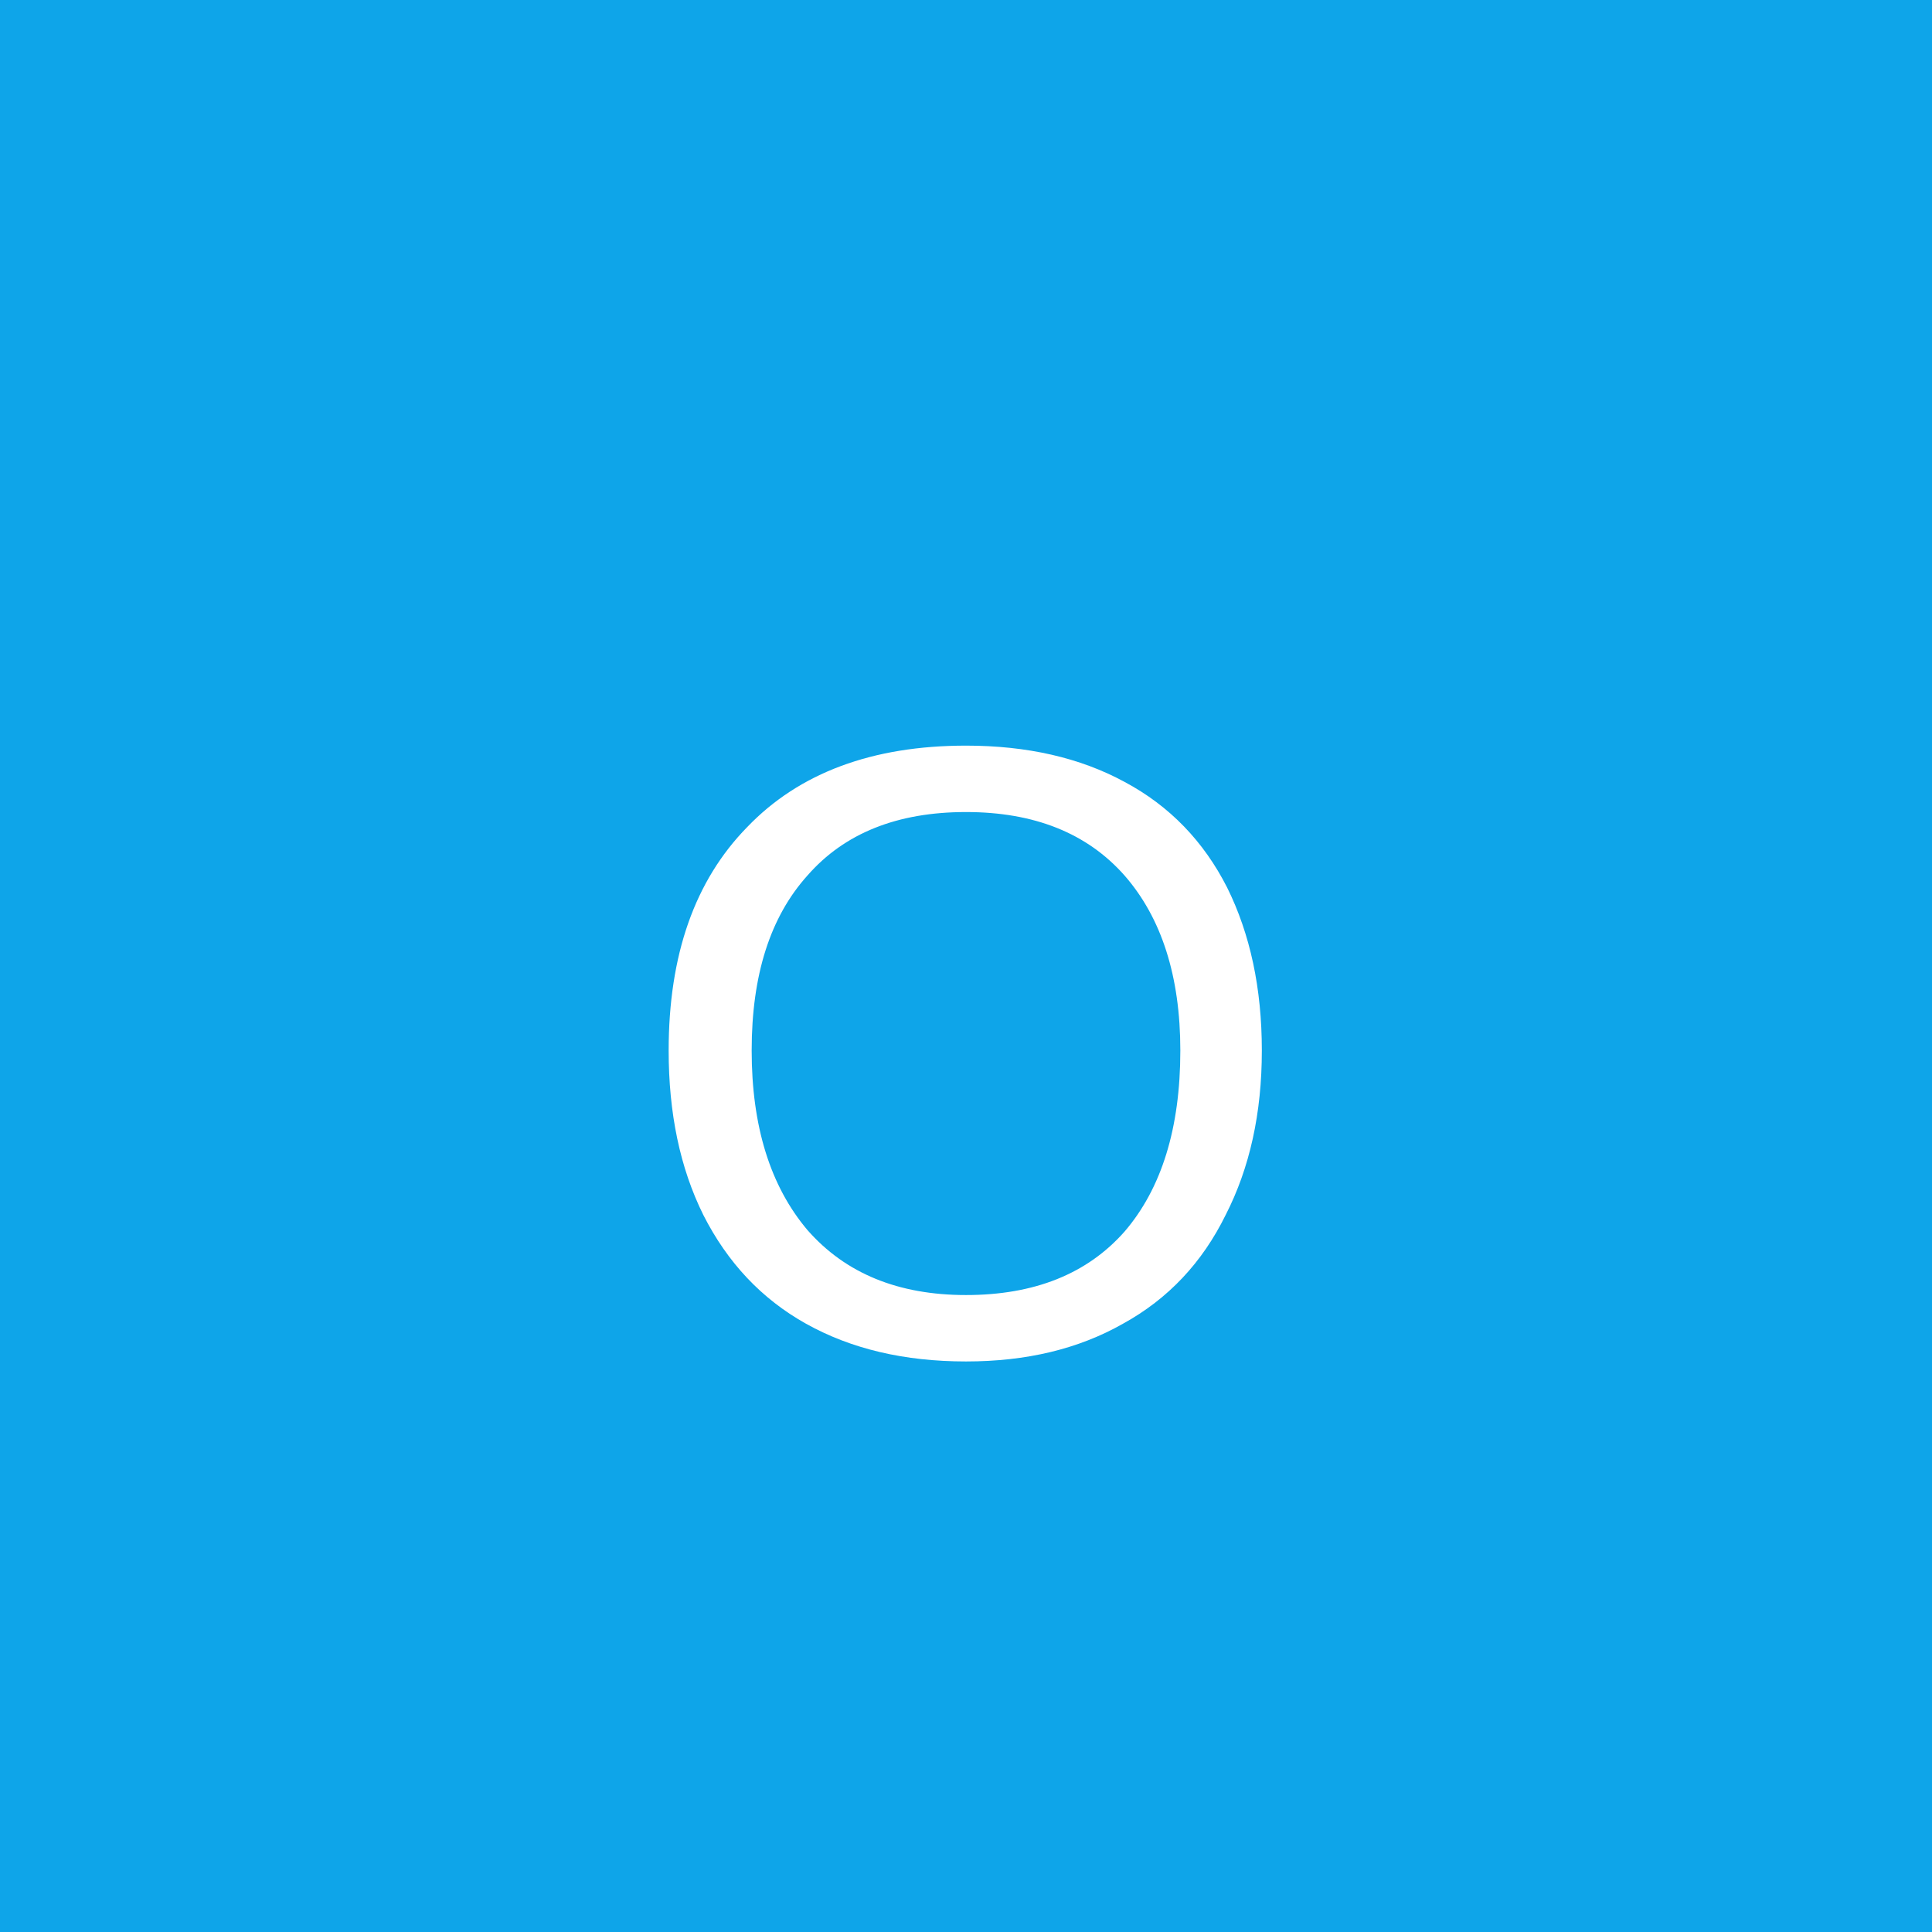
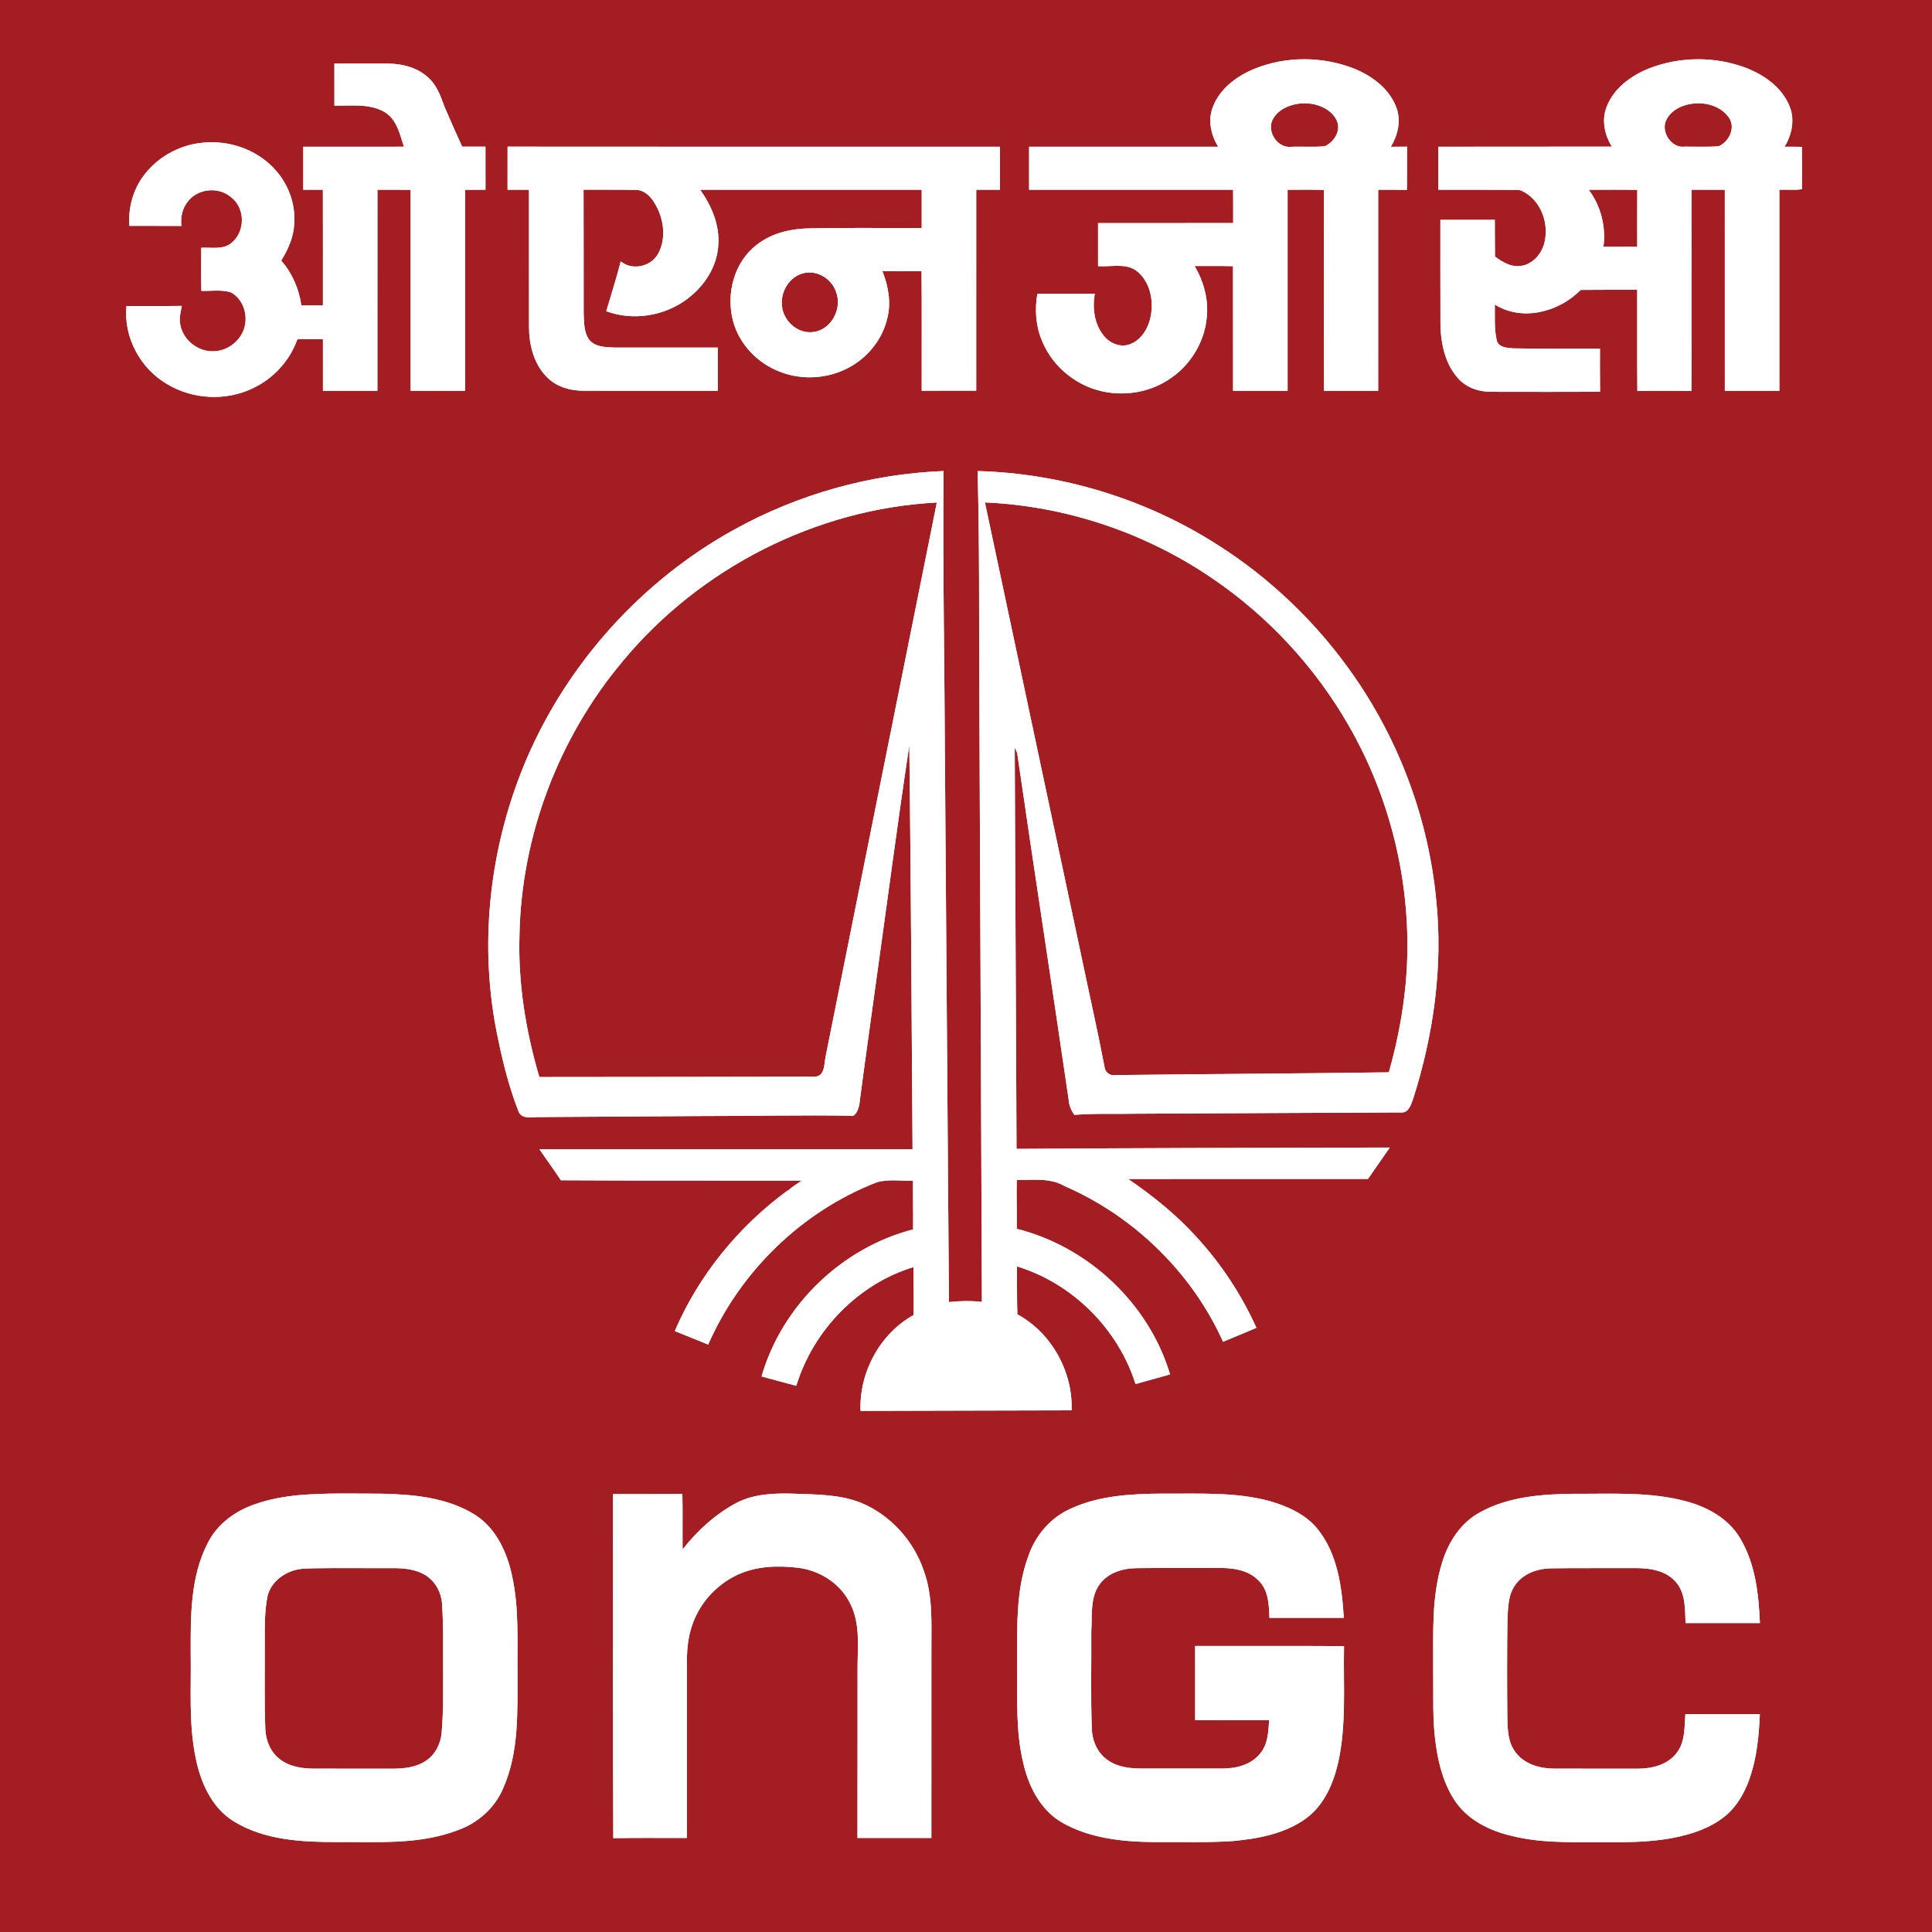
- <svg xmlns="http://www.w3.org/2000/svg" width="20" height="20" viewBox="0 0 20 20">
-   <rect width="20" height="20" fill="#0ea5e9" />
-   <text x="10" y="14" font-size="9" text-anchor="middle" fill="#fff" font-family="Arial">O</text>
+ <svg xmlns="http://www.w3.org/2000/svg" width="300" height="300" viewBox="0 0 1000 1000">
+   <path d="M 0,0 L 1000,0 L 1000,1000 L 0,1000 L 0,0 M 648.86,35.78 C 640,39.55 631.47,45.84 627.89,55.09 C 625.04,61.94 626.72,69.84 630.55,75.96 C 597.92,75.94 565.29,75.95 532.66,75.96 C 532.65,83.37 532.65,90.79 532.66,98.21 C 567.86,98.21 603.05,98.21 638.25,98.2 C 638.32,103.95 638.28,109.7 638.28,115.45 C 614.97,115.48 591.66,115.46 568.35,115.46 C 568.35,122.89 568.36,130.32 568.35,137.75 C 574.8,138.26 581.94,136.1 587.77,139.83 C 594.67,144.77 597.01,154.03 595.87,162.1 C 595.01,168.65 591.52,175.57 585.07,178.08 C 580.12,180.14 574.41,177.74 571.26,173.71 C 566.39,167.7 565.37,159.47 566.65,152.05 C 556.74,152.13 546.84,152.06 536.93,152.09 C 535.51,160.23 536.1,168.82 539.37,176.47 C 544.99,190.32 558.2,200.7 572.95,203.03 C 584.35,204.94 596.51,202.42 605.99,195.75 C 616.16,188.8 623.22,177.37 624.53,165.09 C 625.75,155.58 623.18,145.87 618.33,137.69 C 624.95,137.7 631.58,137.59 638.21,137.78 C 638.23,159.28 638.2,180.77 638.23,202.27 C 647.64,202.26 657.05,202.27 666.46,202.27 C 666.47,167.59 666.46,132.91 666.46,98.23 C 672.73,98.25 679.01,98.08 685.28,98.32 C 685.15,132.97 685.2,167.62 685.29,202.27 C 694.64,202.26 703.99,202.27 713.34,202.27 C 713.35,167.59 713.34,132.91 713.35,98.23 C 718.3,98.19 723.26,98.19 728.22,98.28 C 728.35,90.82 728.27,83.36 728.28,75.9 C 725.48,75.95 722.69,75.96 719.9,75.97 C 723.43,70.13 725.24,62.82 722.94,56.19 C 719.56,46.33 710.64,39.57 701.32,35.69 C 684.7,29.02 665.44,28.93 648.86,35.78 M 853.63,35.37 C 844.46,39.07 835.57,45.38 831.77,54.85 C 828.82,61.73 830.42,69.73 834.31,75.9 C 804.37,75.87 774.43,75.94 744.49,75.95 C 744.47,83.37 744.47,90.79 744.49,98.21 C 756.97,98.2 769.45,98.2 781.94,98.26 C 784.04,98.34 786.34,97.89 788.25,99.07 C 797.81,103.91 802.05,116.15 799.24,126.2 C 797.63,131.78 793.07,136.97 787.07,137.65 C 782.12,138.36 777.61,135.6 773.79,132.81 C 773.79,126.47 773.67,120.13 773.71,113.79 C 764.32,113.79 754.93,113.79 745.54,113.79 C 745.56,131.84 745.49,149.88 745.58,167.93 C 745.76,177.88 747.97,188.58 754.95,196.08 C 759.25,200.82 765.74,202.88 772,202.81 C 790.73,202.82 809.46,202.91 828.19,202.76 C 828.07,195.33 828.16,187.9 828.14,180.47 C 813.13,180.53 798.13,180.56 783.13,180.31 C 780.07,180.05 775.72,179.87 774.74,176.27 C 773.3,170.17 773.83,163.83 773.71,157.62 C 787.79,166.57 807.01,161.51 818.13,150.07 C 827.89,150 837.65,149.98 847.41,150 C 847.47,167.44 847.32,184.88 847.49,202.31 C 856.82,202.25 866.16,202.23 875.49,202.32 C 875.72,167.62 875.48,132.91 875.61,98.2 C 881.32,98.22 887.04,98.19 892.76,98.22 C 892.78,132.9 892.75,167.58 892.77,202.27 C 902.18,202.27 911.58,202.27 921,202.27 C 921,167.58 921,132.9 921,98.22 C 924.86,98.03 928.86,98.53 932.66,97.94 C 932.78,90.63 932.7,83.31 932.66,76 C 929.65,75.93 926.65,75.93 923.65,75.96 C 927.52,69.78 929.14,61.78 926.23,54.89 C 922.43,45.45 913.6,39.13 904.45,35.41 C 888.31,29.1 869.79,29.09 853.63,35.37 M 173.08,32.91 C 173.08,40.17 173.06,47.43 173.09,54.69 C 181.77,54.83 191.22,53.45 199.08,58 C 205.39,61.77 206.94,69.47 209.08,75.93 C 191.71,75.98 174.34,75.93 156.97,75.96 C 156.96,83.37 156.96,90.79 156.97,98.2 C 160.35,98.21 163.73,98.21 167.12,98.21 C 167.18,118.16 167.14,138.12 167.14,158.08 C 163.42,158.09 159.69,158.09 155.97,158.08 C 154.79,149.56 151.25,141.39 145.58,134.89 C 149.07,129.16 151.96,122.8 152.29,116 C 153.04,106.22 149.65,96.26 143.29,88.82 C 134.76,78.63 121.22,73.14 108.03,73.68 C 95.03,73.92 82.21,80.34 74.44,90.81 C 68.82,98.21 66.3,107.68 66.96,116.91 C 75.93,116.94 84.9,116.88 93.87,116.95 C 93.45,112.81 94.18,108.45 96.68,105.05 C 101.68,97.56 113.06,96.27 119.77,102.19 C 126.86,107.73 127,119.46 120.26,125.33 C 115.98,129.49 109.53,127.94 104.15,128.24 C 104.19,135.68 104.06,143.12 104.22,150.55 C 109.34,150.71 114.65,149.76 119.61,151.37 C 126.08,154.91 128.58,163.46 126.3,170.25 C 124.14,176.66 117.88,181.44 111.12,181.78 C 102.91,182.41 94.79,176.23 93.33,168.11 C 92.6,164.84 93.48,161.55 94.11,158.34 C 84.56,158.47 75.01,158.36 65.45,158.4 C 63.88,174.4 72.51,190.61 86.31,198.7 C 99.55,206.78 116.9,207.73 130.88,200.96 C 141.49,195.98 150.03,186.7 153.92,175.63 C 158.32,175.43 162.74,175.57 167.15,175.55 C 167.16,184.45 167.13,193.36 167.16,202.27 C 176.55,202.26 185.95,202.27 195.34,202.27 C 195.36,167.59 195.33,132.9 195.36,98.22 C 201.08,98.2 206.81,98.19 212.54,98.23 C 212.54,132.91 212.53,167.59 212.54,202.27 C 221.93,202.27 231.32,202.27 240.71,202.27 C 240.72,167.6 240.71,132.92 240.71,98.24 C 244.23,98.19 247.76,98.2 251.29,98.21 C 251.29,90.77 251.29,83.34 251.28,75.9 C 247.25,75.9 243.23,75.91 239.2,75.89 C 236.11,69.01 233,62.14 230.05,55.2 C 228.18,50.06 226.32,44.62 222.27,40.75 C 216.74,35.15 208.64,33.01 200.98,32.91 C 191.68,32.88 182.38,32.91 173.08,32.91 M 262.72,75.9 C 262.7,83.34 262.71,90.77 262.71,98.21 C 266.41,98.21 270.11,98.2 273.8,98.22 C 273.83,121.79 273.8,145.36 273.82,168.93 C 273.8,178.15 276.14,187.96 282.69,194.79 C 287.6,200.08 295.01,202.3 302.07,202.25 C 325.22,202.29 348.37,202.26 371.52,202.27 C 371.52,194.81 371.53,187.36 371.51,179.9 C 353.7,179.89 335.88,179.92 318.06,179.89 C 313.6,179.69 308.25,179.7 305.09,176 C 302.11,172.03 302.32,166.78 302.1,162.07 C 302.05,140.78 302.14,119.49 302.05,98.2 C 311.05,98.25 320.05,98.12 329.05,98.29 C 333.35,98.28 336.75,101.59 338.8,105.08 C 343.57,112.89 345.16,123.37 340.5,131.6 C 336.72,138.06 327.19,140.17 321.29,135.29 C 319.08,143.97 316.31,152.5 313.8,161.1 C 327.63,166.19 343.9,163.64 355.65,154.78 C 364.46,148.24 371.12,138.16 371.78,127.01 C 372.61,116.61 368.34,106.54 362.41,98.22 C 400.63,98.2 438.85,98.21 477.07,98.21 C 477.08,104.8 477.07,111.4 477.07,118 C 458.03,118.11 438.99,117.78 419.95,118.18 C 410.02,118.24 399.67,120.37 391.74,126.68 C 379.93,135.59 375.7,152.13 379.41,166.1 C 382.62,178.29 392.34,188.29 404.1,192.58 C 415.4,196.87 428.52,196.05 439.18,190.35 C 449.13,185.12 456.83,175.58 459.3,164.56 C 461.34,156.45 459.77,147.95 456.71,140.31 C 463.47,140.45 470.23,140.4 476.99,140.37 C 477.18,161 477.02,181.63 477.07,202.26 C 486.48,202.15 495.88,202.24 505.29,202.21 C 505.3,167.54 505.27,132.88 505.3,98.22 C 509.39,98.2 513.48,98.21 517.58,98.21 C 517.59,90.79 517.59,83.37 517.58,75.95 C 432.62,75.94 347.67,75.99 262.72,75.9 M 379.53,274.39 C 332.26,300.63 294.11,342.87 272.7,392.5 C 253.86,436.43 247.82,485.93 256.83,532.96 C 259.63,547.16 262.95,561.39 268.24,574.87 C 269.73,579.59 275.16,578.16 278.93,578.2 C 306.63,577.99 334.33,577.91 362.02,577.67 C 388.58,577.71 415.14,577.04 441.69,577.52 C 443.57,576.29 444.28,573.87 444.77,571.79 C 447.48,550.8 450.51,529.86 453.35,508.89 C 459.11,467.85 464.45,426.73 470.66,385.76 C 471.5,455.45 471.84,525.15 472.34,594.85 C 407.95,594.85 343.57,594.85 279.18,594.84 C 282.87,600.22 286.74,605.46 290.32,610.91 C 331.87,611.15 373.43,611 414.99,611.06 C 412.78,612.65 410.41,614.03 408.34,615.8 L 408.4,616.73 L 408.09,615.89 C 382.52,634.5 361.74,659.85 349.26,688.95 C 355.04,691.27 360.81,693.59 366.57,695.95 C 383.18,658.02 415.14,626.97 453.79,611.97 C 459.87,610.19 466.32,611.33 472.57,611.1 C 472.46,619.51 472.72,627.93 472.62,636.34 C 435.67,645.85 404.73,675.73 394.18,712.43 C 400.14,714.14 406.17,715.63 412.16,717.29 C 420.86,688.68 444.09,664.58 472.8,655.85 C 472.75,664.12 473.06,672.4 472.84,680.67 C 455.41,690.37 444.64,710.42 445.41,730.27 C 481.83,730.23 518.25,730.03 554.67,730 C 555.37,709.95 544.24,689.88 526.58,680.27 C 526.32,672 526.46,663.73 526.36,655.47 C 555.07,664.25 578.71,687.75 587.74,716.38 C 593.69,714.7 599.67,713.08 605.63,711.4 C 594.71,674.71 563.3,645.32 526.27,636.03 C 526.37,627.63 526.12,619.22 526.24,610.82 C 534.6,610.78 543.52,609.52 551.11,613.94 C 587.02,629.59 616.94,658.72 633.05,694.48 C 638.81,692.09 644.61,689.77 650.33,687.28 C 642.56,670.06 632.04,654.09 619.23,640.19 C 608.84,628.71 596.71,618.96 583.96,610.24 C 625.33,610.17 666.7,610.22 708.07,610.21 C 711.86,604.81 715.6,599.38 719.36,593.96 C 654.95,594.05 590.55,594.23 526.15,594.66 C 525.92,525.39 525.44,456.12 525.23,386.85 L 526.5,389.84 C 535.17,449.6 544.39,509.28 553.11,569.03 C 553.35,571.94 554.28,574.77 556.14,577.06 C 566.4,576.19 576.72,576.72 587.01,576.47 C 633.04,576.16 679.06,576.07 725.09,575.8 C 729.24,576.22 730.43,571.42 731.56,568.4 C 741.99,535.47 746.96,500.53 743.41,466.05 C 739.5,424.83 724.81,384.73 701.32,350.66 C 682.23,322.89 657.45,299.04 628.88,281.16 C 592.25,258.02 549.3,245.01 505.99,243.81 C 507.11,282.52 506.63,321.26 506.91,359.99 C 507.43,464.61 507.74,569.24 508.23,673.87 C 502.55,673.24 496.83,673.31 491.17,673.95 C 490.5,582.31 489.8,490.67 489.14,399.04 C 488.94,347.29 487.93,295.55 488.4,243.81 C 450.38,245.3 412.77,255.87 379.53,274.39 M 154.58,773.88 C 147.03,774.64 139.48,775.94 132.3,778.46 C 121.99,781.91 112.5,788.71 107.56,798.6 C 98.44,816.2 98.65,836.64 98.71,855.95 C 99.01,873.64 97.63,891.54 101.1,909.01 C 103.58,922.1 109.4,935.75 121.26,942.9 C 136.98,952.46 156.07,953.44 173.99,953.46 C 195.11,953.25 217.06,955.04 237.17,947.2 C 247.48,943.53 256.3,935.61 260.5,925.44 C 268.75,906.8 267.79,885.95 267.85,866.04 C 267.69,849.3 268.71,832.33 265.09,815.86 C 262.52,803.52 256.73,790.84 245.7,783.94 C 231.5,775.16 214.34,773.52 198.02,773.14 C 183.54,773.09 169.03,772.65 154.58,773.88 M 317.29,773.32 C 317.39,832.69 317.08,892.07 317.44,951.43 C 330.13,951.2 342.82,951.39 355.52,951.34 C 355.52,920.54 355.52,889.75 355.52,858.96 C 355.63,853.26 356.21,847.5 357.99,842.07 C 361.67,830.25 370.59,820.27 381.8,815.08 C 391.53,810.58 402.62,810.2 413.1,811.48 C 424.5,812.85 435.42,819.92 440.29,830.48 C 445.27,840.57 443.92,852.09 443.87,862.96 C 443.9,892.41 443.81,921.87 443.82,951.33 C 456.57,951.33 469.33,951.33 482.08,951.32 C 482.09,918.54 482.08,885.75 482.09,852.96 C 482.09,839.59 482.82,825.82 478.17,813.04 C 472.94,797.53 461,784.31 445.89,777.94 C 434.87,773.45 422.76,773.58 411.07,773.13 C 401,772.79 390.43,773.14 381.28,777.84 C 370.33,783.7 360.91,792.21 353.31,801.98 C 353.21,792.41 353.41,782.84 353.2,773.28 C 341.23,773.38 329.26,773.3 317.29,773.32 M 554.1,780.92 C 543.85,785.45 536,794.61 532.38,805.15 C 525.19,824.24 526.68,844.97 526.48,864.98 C 526.58,880.49 525.86,896.22 529.39,911.45 C 532.01,923.76 537.97,936.18 549.05,942.96 C 563.72,951.65 581.26,953.34 597.97,953.47 C 611.33,953.34 624.71,953.83 638.05,952.94 C 651.25,951.7 665.02,949.19 675.98,941.23 C 685.26,934.45 690.09,923.34 692.61,912.45 C 697.02,892.61 695.25,872.17 695.68,852.03 C 669.99,851.85 644.29,852 618.6,851.96 C 618.59,864.75 618.6,877.54 618.6,890.33 C 631.37,890.34 644.13,890.32 656.9,890.34 C 656.52,896.2 656.31,902.66 652.4,907.43 C 647.9,913.31 640.12,915.38 633.02,915.39 C 619.01,915.41 605,915.39 590.99,915.4 C 585,915.38 578.66,914.7 573.61,911.21 C 568.25,907.71 565.34,901.28 565.15,895.01 C 564.48,878.02 564.96,861.02 564.85,844.04 C 565.42,836.24 564.2,827.61 568.69,820.73 C 572.81,814.33 580.75,811.76 588.04,811.68 C 601.71,811.49 615.39,811.67 629.06,811.6 C 636.98,811.35 645.99,812.18 651.7,818.36 C 656.61,823.37 656.85,830.8 657.05,837.38 C 669.88,837.41 682.72,837.38 695.56,837.4 C 694.56,821.37 692.35,804.16 681.86,791.27 C 675.61,783.63 666.18,779.53 656.9,776.87 C 639,772.11 620.3,773.25 601.97,773.08 C 585.79,773.19 569.02,773.99 554.1,780.92 M 765.95,782.82 C 756.19,788.11 749.74,797.99 746.56,808.41 C 740.84,826.35 741.92,845.41 741.81,863.98 C 742,877.16 741.3,890.42 743.25,903.51 C 744.73,913.92 747.65,924.46 753.79,933.15 C 760.5,942.38 771.24,947.62 782.12,950.17 C 796.44,953.85 811.33,953.53 826,953.54 C 839.29,953.5 852.73,953.88 865.84,951.3 C 875.61,949.47 885.42,946.2 893.19,939.8 C 899.76,934.21 903.91,926.31 906.37,918.15 C 909.54,908.16 910.41,897.65 910.9,887.24 C 898.04,887.26 885.18,887.24 872.33,887.25 C 871.84,893.97 872.3,901.42 868,907.09 C 863.5,913.33 855.38,915.43 848.05,915.46 C 833.39,915.45 818.74,915.5 804.08,915.43 C 796.73,915.35 788.69,913.01 784.27,906.73 C 780.46,901.67 780.32,895.04 780.19,888.98 C 780.04,871.99 780.01,855 780.26,838.01 C 780.59,832.02 780.6,825.47 784.27,820.39 C 788.41,814.4 795.98,811.85 803.01,811.77 C 817.34,811.56 831.67,811.74 846,811.66 C 853.53,811.53 862.05,812.73 867.31,818.71 C 872.48,824.53 872.17,832.81 872.43,840.1 C 885.26,840.1 898.09,840.1 910.93,840.1 C 910.29,824.84 908.52,808.89 900.34,795.62 C 894.37,785.92 883.8,780.08 873.06,777.17 C 854.16,771.99 834.35,773.29 814.97,773.17 C 798.3,773.34 780.82,774.54 765.95,782.82 z" id="path5" style="opacity:1;fill:#a41d23" />
+   <path d="M 668.39,54.51 C 674.37,52.64 681.2,53.25 686.58,56.55 C 689.59,58.42 692.2,61.38 692.6,65.02 C 692.98,69.55 689.82,73.73 685.89,75.65 C 679.95,76.3 673.95,75.7 667.98,76 C 661.23,76.53 655.91,68.49 658.5,62.38 C 660.29,58.35 664.26,55.73 668.39,54.51 z" id="path7" style="opacity:1;fill:#a41d23" />
+   <path d="M 871.49,54.69 C 879.59,51.96 890.11,53.67 895.09,61.18 C 898.38,66.37 894.87,73.33 889.68,75.67 C 883.81,76.18 877.89,75.85 872,75.9 C 864.92,76.9 859.17,67.7 862.71,61.63 C 864.51,58.21 867.9,55.93 871.49,54.69 z" id="path9" style="opacity:1;fill:#a41d23" />
+   <path d="M 822.31,98.21 C 830.68,98.25 839.07,98.12 847.45,98.28 C 847.38,108.08 847.43,117.89 847.42,127.7 C 841.59,127.77 835.77,127.69 829.95,127.75 C 831.33,117.36 828.62,106.59 822.31,98.21 z" id="path11" style="opacity:1;fill:#a41d23" />
+   <path d="M 415.4,141.55 C 422.55,139.42 430.48,144.14 432.75,151.09 C 436.08,159.59 430.4,170.61 421.11,171.83 C 412.58,173.13 404.57,165.41 404.67,156.97 C 404.47,150.27 408.79,143.41 415.4,141.55 z" id="path13" style="opacity:1;fill:#a41d23" />
+   <path d="M 322.32,342.25 C 362.18,294.11 422.4,263.32 484.9,260.11 C 465.7,355.7 446.46,451.27 427.33,546.87 C 426.55,550.53 427.08,556.84 421.97,557.28 C 374.37,557.43 326.76,557.37 279.16,557.46 C 272.14,533.68 268.1,508.88 268.88,484.04 C 269.84,432.53 289.22,381.68 322.32,342.25 z" id="path15" style="opacity:1;fill:#a41d23" />
+   <path d="M 509.8,260.07 C 551.93,261.86 593.4,275.92 628.13,299.8 C 656.83,319.41 680.96,345.63 698.23,375.79 C 719.38,412.66 729.98,455.52 728.3,498 C 727.56,517.31 724.11,536.45 718.87,555.03 C 671.57,555.68 624.27,555.9 576.98,556.47 C 574.71,556.78 572.46,555.34 571.88,553.12 C 568.11,533.34 563.61,513.67 559.51,493.94 C 542.95,415.98 526.3,338.04 509.8,260.07 z" id="path17" style="opacity:1;fill:#a41d23" />
+   <path d="M 152.5,812.73 C 155.91,811.76 159.49,811.86 163,811.74 C 176.32,811.5 189.64,811.76 202.96,811.67 C 209,811.63 215.38,812.17 220.58,815.56 C 225.35,818.67 228.36,824.17 228.78,829.83 C 229.53,840.53 229.33,851.26 229.35,861.99 C 229.32,873.69 229.6,885.41 228.58,897.08 C 228.06,902.7 225.23,908.25 220.43,911.39 C 215.34,914.84 209,915.48 203.01,915.47 C 189.34,915.44 175.68,915.49 162.02,915.44 C 155.25,915.4 147.94,913.96 143.02,908.95 C 139.4,905.28 137.55,900.14 137.34,895.05 C 136.77,881.03 137.12,867 137.04,852.98 C 137.11,844 136.7,834.92 138.49,826.07 C 140.12,819.4 146.09,814.54 152.5,812.73 z" id="path19" style="opacity:1;fill:#a41d23" />
+   <path d="M 648.86,35.78 C 665.44,28.93 684.7,29.02 701.32,35.69 C 710.64,39.57 719.56,46.33 722.94,56.19 C 725.24,62.82 723.43,70.13 719.9,75.97 C 722.69,75.96 725.48,75.95 728.28,75.9 C 728.27,83.36 728.35,90.82 728.22,98.28 C 723.26,98.19 718.3,98.19 713.35,98.23 C 713.34,132.91 713.35,167.59 713.34,202.27 C 703.99,202.27 694.64,202.26 685.29,202.27 C 685.2,167.62 685.15,132.97 685.28,98.32 C 679.01,98.08 672.73,98.25 666.46,98.23 C 666.46,132.91 666.47,167.59 666.46,202.27 C 657.05,202.27 647.64,202.26 638.23,202.27 C 638.2,180.77 638.23,159.28 638.21,137.78 C 631.58,137.59 624.95,137.7 618.33,137.69 C 623.18,145.87 625.75,155.58 624.53,165.09 C 623.22,177.37 616.16,188.8 605.99,195.75 C 596.51,202.42 584.35,204.94 572.95,203.03 C 558.2,200.7 544.99,190.32 539.37,176.47 C 536.1,168.82 535.51,160.23 536.93,152.09 C 546.84,152.06 556.74,152.13 566.65,152.05 C 565.37,159.47 566.39,167.7 571.26,173.71 C 574.41,177.74 580.12,180.14 585.07,178.08 C 591.52,175.57 595.01,168.65 595.87,162.1 C 597.01,154.03 594.67,144.77 587.77,139.83 C 581.94,136.1 574.8,138.26 568.35,137.75 C 568.36,130.32 568.35,122.89 568.35,115.46 C 591.66,115.46 614.97,115.48 638.28,115.45 C 638.28,109.7 638.32,103.95 638.25,98.2 C 603.05,98.21 567.86,98.21 532.66,98.21 C 532.65,90.79 532.65,83.37 532.66,75.96 C 565.29,75.95 597.92,75.94 630.55,75.96 C 626.72,69.84 625.04,61.94 627.89,55.09 C 631.47,45.84 640,39.55 648.86,35.78 M 668.39,54.51 C 664.26,55.73 660.29,58.35 658.5,62.38 C 655.91,68.49 661.23,76.53 667.98,76 C 673.95,75.7 679.95,76.3 685.89,75.65 C 689.82,73.73 692.98,69.55 692.6,65.02 C 692.2,61.38 689.59,58.42 686.58,56.55 C 681.2,53.25 674.37,52.64 668.39,54.51 z" id="path22" style="opacity:1;fill:#ffffff" />
+   <path d="M 853.63,35.37 C 869.79,29.09 888.31,29.1 904.45,35.41 C 913.6,39.13 922.43,45.45 926.23,54.89 C 929.14,61.78 927.52,69.78 923.65,75.96 C 926.65,75.93 929.65,75.93 932.66,76 C 932.7,83.31 932.78,90.63 932.66,97.94 C 928.86,98.53 924.86,98.03 921,98.22 C 921,132.9 921,167.58 921,202.27 C 911.58,202.27 902.18,202.27 892.77,202.27 C 892.75,167.58 892.78,132.9 892.76,98.22 C 887.04,98.19 881.32,98.22 875.61,98.2 C 875.48,132.91 875.72,167.62 875.49,202.32 C 866.16,202.23 856.82,202.25 847.49,202.31 C 847.32,184.88 847.47,167.44 847.41,150 C 837.65,149.98 827.89,150 818.13,150.07 C 807.01,161.51 787.79,166.57 773.71,157.62 C 773.83,163.83 773.3,170.17 774.74,176.27 C 775.72,179.87 780.07,180.05 783.13,180.31 C 798.13,180.56 813.13,180.53 828.14,180.47 C 828.16,187.9 828.07,195.33 828.19,202.76 C 809.46,202.91 790.73,202.82 772,202.81 C 765.74,202.88 759.25,200.82 754.95,196.08 C 747.97,188.58 745.76,177.88 745.58,167.93 C 745.49,149.88 745.56,131.84 745.54,113.79 C 754.93,113.79 764.32,113.79 773.71,113.79 C 773.67,120.13 773.79,126.47 773.79,132.81 C 777.61,135.6 782.12,138.36 787.07,137.65 C 793.07,136.97 797.63,131.78 799.24,126.2 C 802.05,116.15 797.81,103.91 788.25,99.07 C 786.34,97.89 784.04,98.34 781.94,98.26 C 769.45,98.2 756.97,98.2 744.49,98.21 C 744.47,90.79 744.47,83.37 744.49,75.95 C 774.43,75.94 804.37,75.87 834.31,75.9 C 830.42,69.73 828.82,61.73 831.77,54.85 C 835.57,45.38 844.46,39.07 853.63,35.37 M 871.49,54.69 C 867.9,55.93 864.51,58.21 862.71,61.63 C 859.17,67.7 864.92,76.9 872,75.9 C 877.89,75.85 883.81,76.18 889.68,75.67 C 894.87,73.33 898.38,66.37 895.09,61.18 C 890.11,53.67 879.59,51.96 871.49,54.69 M 822.31,98.21 C 828.62,106.59 831.33,117.36 829.95,127.75 C 835.77,127.69 841.59,127.77 847.42,127.7 C 847.43,117.89 847.38,108.08 847.45,98.28 C 839.07,98.12 830.68,98.25 822.31,98.21 z" id="path24" style="opacity:1;fill:#ffffff" />
+   <path d="M 173.08,32.91 C 182.38,32.91 191.68,32.88 200.98,32.91 C 208.64,33.01 216.74,35.15 222.27,40.75 C 226.32,44.62 228.18,50.06 230.05,55.2 C 233,62.14 236.11,69.01 239.2,75.89 C 243.23,75.91 247.25,75.9 251.28,75.9 C 251.29,83.34 251.29,90.77 251.29,98.21 C 247.76,98.2 244.23,98.19 240.71,98.24 C 240.71,132.92 240.72,167.6 240.71,202.27 C 231.32,202.27 221.93,202.27 212.54,202.27 C 212.53,167.59 212.54,132.91 212.54,98.23 C 206.81,98.19 201.08,98.2 195.36,98.22 C 195.33,132.9 195.36,167.59 195.34,202.27 C 185.95,202.27 176.55,202.26 167.16,202.27 C 167.13,193.36 167.16,184.45 167.15,175.55 C 162.74,175.57 158.32,175.43 153.92,175.63 C 150.03,186.7 141.49,195.98 130.88,200.96 C 116.9,207.73 99.55,206.78 86.31,198.7 C 72.51,190.61 63.88,174.4 65.45,158.4 C 75.01,158.36 84.56,158.47 94.11,158.34 C 93.48,161.55 92.6,164.84 93.33,168.11 C 94.79,176.23 102.91,182.41 111.12,181.78 C 117.88,181.44 124.14,176.66 126.3,170.25 C 128.58,163.46 126.08,154.91 119.61,151.37 C 114.65,149.76 109.34,150.71 104.22,150.55 C 104.06,143.12 104.19,135.68 104.15,128.24 C 109.53,127.94 115.98,129.49 120.26,125.33 C 127,119.46 126.86,107.73 119.77,102.19 C 113.06,96.27 101.68,97.56 96.68,105.05 C 94.18,108.45 93.45,112.81 93.87,116.95 C 84.9,116.88 75.93,116.94 66.96,116.91 C 66.3,107.68 68.82,98.21 74.44,90.81 C 82.21,80.34 95.03,73.92 108.03,73.68 C 121.22,73.14 134.76,78.63 143.29,88.82 C 149.65,96.26 153.04,106.22 152.29,116 C 151.96,122.8 149.07,129.16 145.58,134.89 C 151.25,141.39 154.79,149.56 155.97,158.08 C 159.69,158.09 163.42,158.09 167.14,158.08 C 167.14,138.12 167.18,118.16 167.12,98.21 C 163.73,98.21 160.35,98.21 156.97,98.2 C 156.96,90.79 156.96,83.37 156.97,75.96 C 174.34,75.93 191.71,75.98 209.08,75.93 C 206.94,69.47 205.39,61.77 199.08,58 C 191.22,53.45 181.77,54.83 173.09,54.69 C 173.06,47.43 173.08,40.17 173.08,32.91 z" id="path26" style="opacity:1;fill:#ffffff" />
+   <path d="M 262.72,75.9 C 347.67,75.99 432.62,75.94 517.58,75.95 C 517.59,83.37 517.59,90.79 517.58,98.21 C 513.48,98.21 509.39,98.2 505.3,98.22 C 505.27,132.88 505.3,167.54 505.29,202.21 C 495.88,202.24 486.48,202.15 477.07,202.26 C 477.02,181.63 477.18,161 476.99,140.37 C 470.23,140.4 463.47,140.45 456.71,140.31 C 459.77,147.95 461.34,156.45 459.3,164.56 C 456.83,175.58 449.13,185.12 439.18,190.35 C 428.52,196.05 415.4,196.87 404.1,192.58 C 392.34,188.29 382.62,178.29 379.41,166.1 C 375.7,152.13 379.93,135.59 391.74,126.68 C 399.67,120.37 410.02,118.24 419.95,118.18 C 438.99,117.78 458.03,118.11 477.07,118 C 477.07,111.4 477.08,104.8 477.07,98.21 C 438.85,98.21 400.63,98.2 362.41,98.22 C 368.34,106.54 372.61,116.61 371.78,127.01 C 371.12,138.16 364.46,148.24 355.65,154.78 C 343.9,163.64 327.63,166.19 313.8,161.1 C 316.31,152.5 319.08,143.97 321.29,135.29 C 327.19,140.17 336.72,138.06 340.5,131.6 C 345.16,123.37 343.57,112.89 338.8,105.08 C 336.75,101.59 333.35,98.28 329.05,98.29 C 320.05,98.12 311.05,98.25 302.05,98.2 C 302.14,119.49 302.05,140.78 302.1,162.07 C 302.32,166.78 302.11,172.03 305.09,176 C 308.25,179.7 313.6,179.69 318.06,179.89 C 335.88,179.92 353.7,179.89 371.51,179.9 C 371.53,187.36 371.52,194.81 371.52,202.27 C 348.37,202.26 325.22,202.29 302.07,202.25 C 295.01,202.3 287.6,200.08 282.69,194.79 C 276.14,187.96 273.8,178.15 273.82,168.93 C 273.8,145.36 273.83,121.79 273.8,98.22 C 270.11,98.2 266.41,98.21 262.71,98.21 C 262.71,90.77 262.7,83.34 262.72,75.9 M 415.4,141.55 C 408.79,143.41 404.47,150.27 404.67,156.97 C 404.57,165.41 412.58,173.13 421.11,171.83 C 430.4,170.61 436.08,159.59 432.75,151.09 C 430.48,144.14 422.55,139.42 415.4,141.55 z" id="path28" style="opacity:1;fill:#ffffff" />
+   <path d="M 379.53,274.39 C 412.77,255.87 450.38,245.3 488.4,243.81 C 487.93,295.55 488.94,347.29 489.14,399.04 C 489.8,490.67 490.5,582.31 491.17,673.95 C 496.83,673.31 502.55,673.24 508.23,673.87 C 507.74,569.24 507.43,464.61 506.91,359.99 C 506.63,321.26 507.11,282.52 505.99,243.81 C 549.3,245.01 592.25,258.02 628.88,281.16 C 657.45,299.04 682.23,322.89 701.32,350.66 C 724.81,384.73 739.5,424.83 743.41,466.05 C 746.96,500.53 741.99,535.47 731.56,568.4 C 730.43,571.42 729.24,576.22 725.09,575.8 C 679.06,576.07 633.04,576.16 587.01,576.47 C 576.72,576.72 566.4,576.19 556.14,577.06 C 554.28,574.77 553.35,571.94 553.11,569.03 C 544.39,509.28 535.17,449.6 526.5,389.84 L 525.23,386.85 C 525.44,456.12 525.92,525.39 526.15,594.66 C 590.55,594.23 654.95,594.05 719.36,593.96 C 715.6,599.38 711.86,604.81 708.07,610.21 C 666.7,610.22 625.33,610.17 583.96,610.24 C 596.71,618.96 608.84,628.71 619.23,640.19 C 632.04,654.09 642.56,670.06 650.33,687.28 C 644.61,689.77 638.81,692.09 633.05,694.48 C 616.94,658.72 587.02,629.59 551.11,613.94 C 543.52,609.52 534.6,610.78 526.24,610.82 C 526.12,619.22 526.37,627.63 526.27,636.03 C 563.3,645.32 594.71,674.71 605.63,711.4 C 599.67,713.08 593.69,714.7 587.74,716.38 C 578.71,687.75 555.07,664.25 526.36,655.47 C 526.46,663.73 526.32,672 526.58,680.27 C 544.24,689.88 555.37,709.95 554.67,730 C 518.25,730.03 481.83,730.23 445.41,730.27 C 444.64,710.42 455.41,690.37 472.84,680.67 C 473.06,672.4 472.75,664.12 472.8,655.85 C 444.09,664.58 420.86,688.68 412.16,717.29 C 406.17,715.63 400.14,714.14 394.18,712.43 C 404.73,675.73 435.67,645.85 472.62,636.34 C 472.72,627.93 472.46,619.51 472.57,611.1 C 466.32,611.33 459.87,610.19 453.79,611.97 C 415.14,626.97 383.18,658.02 366.57,695.95 C 360.81,693.59 355.04,691.27 349.26,688.95 C 361.74,659.85 382.52,634.5 408.09,615.89 L 408.4,616.73 L 408.34,615.8 C 410.41,614.03 412.78,612.65 414.99,611.06 C 373.43,611 331.87,611.15 290.32,610.91 C 286.74,605.46 282.87,600.22 279.18,594.84 C 343.57,594.85 407.95,594.85 472.34,594.85 C 471.84,525.15 471.5,455.45 470.66,385.76 C 464.45,426.73 459.11,467.85 453.35,508.89 C 450.51,529.86 447.48,550.8 444.77,571.79 C 444.28,573.87 443.57,576.29 441.69,577.52 C 415.14,577.04 388.58,577.71 362.02,577.67 C 334.33,577.91 306.63,577.99 278.93,578.2 C 275.16,578.16 269.73,579.59 268.24,574.87 C 262.95,561.39 259.63,547.16 256.83,532.96 C 247.82,485.93 253.86,436.43 272.7,392.5 C 294.11,342.87 332.26,300.63 379.53,274.39 M 322.32,342.25 C 289.22,381.68 269.84,432.53 268.88,484.04 C 268.1,508.88 272.14,533.68 279.16,557.46 C 326.76,557.37 374.37,557.43 421.97,557.28 C 427.08,556.84 426.55,550.53 427.33,546.87 C 446.46,451.27 465.7,355.7 484.9,260.11 C 422.4,263.32 362.18,294.11 322.32,342.25 M 509.8,260.07 C 526.3,338.04 542.95,415.98 559.51,493.94 C 563.61,513.67 568.11,533.34 571.88,553.12 C 572.46,555.34 574.71,556.78 576.98,556.47 C 624.27,555.9 671.57,555.68 718.87,555.03 C 724.11,536.45 727.56,517.31 728.3,498 C 729.98,455.52 719.38,412.66 698.23,375.79 C 680.96,345.63 656.83,319.41 628.13,299.8 C 593.4,275.92 551.93,261.86 509.8,260.07 z" id="path30" style="opacity:1;fill:#ffffff" />
+   <path d="M 154.58,773.88 C 169.03,772.65 183.54,773.09 198.02,773.14 C 214.34,773.52 231.5,775.16 245.7,783.94 C 256.73,790.84 262.52,803.52 265.09,815.86 C 268.71,832.33 267.69,849.3 267.85,866.04 C 267.79,885.95 268.75,906.8 260.5,925.44 C 256.3,935.61 247.48,943.53 237.17,947.2 C 217.06,955.04 195.11,953.25 173.99,953.46 C 156.07,953.44 136.98,952.46 121.26,942.9 C 109.4,935.75 103.58,922.1 101.1,909.01 C 97.63,891.54 99.01,873.64 98.71,855.95 C 98.65,836.64 98.44,816.2 107.56,798.6 C 112.5,788.71 121.99,781.91 132.3,778.46 C 139.48,775.94 147.03,774.64 154.58,773.88 M 152.5,812.73 C 146.09,814.54 140.12,819.4 138.49,826.07 C 136.7,834.92 137.11,844 137.04,852.98 C 137.12,867 136.77,881.03 137.34,895.05 C 137.55,900.14 139.4,905.28 143.02,908.95 C 147.94,913.96 155.25,915.4 162.02,915.44 C 175.68,915.49 189.34,915.44 203.01,915.47 C 209,915.48 215.34,914.84 220.43,911.39 C 225.23,908.25 228.06,902.7 228.58,897.08 C 229.6,885.41 229.32,873.69 229.35,861.99 C 229.33,851.26 229.53,840.53 228.78,829.83 C 228.36,824.17 225.35,818.67 220.58,815.56 C 215.38,812.17 209,811.63 202.96,811.67 C 189.64,811.76 176.32,811.5 163,811.74 C 159.49,811.86 155.91,811.76 152.5,812.73 z" id="path32" style="opacity:1;fill:#ffffff" />
+   <path d="M 317.29,773.32 C 329.26,773.3 341.23,773.38 353.2,773.28 C 353.41,782.84 353.21,792.41 353.31,801.98 C 360.91,792.21 370.33,783.7 381.28,777.84 C 390.43,773.14 401,772.79 411.07,773.13 C 422.76,773.58 434.87,773.45 445.89,777.94 C 461,784.31 472.94,797.53 478.17,813.04 C 482.82,825.82 482.09,839.59 482.09,852.96 C 482.08,885.75 482.09,918.54 482.08,951.32 C 469.33,951.33 456.57,951.33 443.82,951.33 C 443.81,921.87 443.9,892.41 443.87,862.96 C 443.92,852.09 445.27,840.57 440.29,830.48 C 435.42,819.92 424.5,812.85 413.1,811.48 C 402.62,810.2 391.53,810.58 381.8,815.08 C 370.59,820.27 361.67,830.25 357.99,842.07 C 356.21,847.5 355.63,853.26 355.52,858.96 C 355.52,889.75 355.52,920.54 355.52,951.34 C 342.82,951.39 330.13,951.2 317.44,951.43 C 317.08,892.07 317.39,832.69 317.29,773.32 z" id="path34" style="opacity:1;fill:#ffffff" />
+   <path d="M 554.1,780.92 C 569.02,773.99 585.79,773.19 601.97,773.08 C 620.3,773.25 639,772.11 656.9,776.87 C 666.18,779.53 675.61,783.63 681.86,791.27 C 692.35,804.16 694.56,821.37 695.56,837.4 C 682.72,837.38 669.88,837.41 657.05,837.38 C 656.85,830.8 656.61,823.37 651.7,818.36 C 645.99,812.18 636.98,811.35 629.06,811.6 C 615.39,811.67 601.71,811.49 588.04,811.68 C 580.75,811.76 572.81,814.33 568.69,820.73 C 564.2,827.61 565.42,836.24 564.85,844.04 C 564.96,861.02 564.48,878.02 565.15,895.01 C 565.34,901.28 568.25,907.71 573.61,911.21 C 578.66,914.7 585,915.38 590.99,915.4 C 605,915.39 619.01,915.41 633.02,915.39 C 640.12,915.38 647.9,913.31 652.4,907.43 C 656.31,902.66 656.52,896.2 656.9,890.34 C 644.13,890.32 631.37,890.34 618.6,890.33 C 618.6,877.54 618.59,864.75 618.6,851.96 C 644.29,852 669.99,851.85 695.68,852.03 C 695.25,872.17 697.02,892.61 692.61,912.45 C 690.09,923.34 685.26,934.45 675.98,941.23 C 665.02,949.19 651.25,951.7 638.05,952.94 C 624.71,953.83 611.33,953.34 597.97,953.47 C 581.26,953.34 563.72,951.65 549.05,942.96 C 537.97,936.18 532.01,923.76 529.39,911.45 C 525.86,896.22 526.58,880.49 526.48,864.98 C 526.68,844.97 525.19,824.24 532.38,805.15 C 536,794.61 543.85,785.45 554.1,780.92 z" id="path36" style="opacity:1;fill:#ffffff" />
+   <path d="M 765.95,782.82 C 780.82,774.54 798.3,773.34 814.97,773.17 C 834.35,773.29 854.16,771.99 873.06,777.17 C 883.8,780.08 894.37,785.92 900.34,795.62 C 908.52,808.89 910.29,824.84 910.93,840.1 C 898.09,840.1 885.26,840.1 872.43,840.1 C 872.17,832.81 872.48,824.53 867.31,818.71 C 862.05,812.73 853.53,811.53 846,811.66 C 831.67,811.74 817.34,811.56 803.01,811.77 C 795.98,811.85 788.41,814.4 784.27,820.39 C 780.6,825.47 780.59,832.02 780.26,838.01 C 780.01,855 780.04,871.99 780.19,888.98 C 780.32,895.04 780.46,901.67 784.27,906.73 C 788.69,913.01 796.73,915.35 804.08,915.43 C 818.74,915.5 833.39,915.45 848.05,915.46 C 855.38,915.43 863.5,913.33 868,907.09 C 872.3,901.42 871.84,893.97 872.33,887.25 C 885.18,887.24 898.04,887.26 910.9,887.24 C 910.41,897.65 909.54,908.16 906.37,918.15 C 903.91,926.31 899.76,934.21 893.19,939.8 C 885.42,946.2 875.61,949.47 865.84,951.3 C 852.73,953.88 839.29,953.5 826,953.54 C 811.33,953.53 796.44,953.85 782.12,950.17 C 771.24,947.62 760.5,942.38 753.79,933.15 C 747.65,924.46 744.73,913.92 743.25,903.51 C 741.3,890.42 742,877.16 741.81,863.98 C 741.92,845.41 740.84,826.35 746.56,808.41 C 749.74,797.99 756.19,788.11 765.95,782.82 z" id="path38" style="opacity:1;fill:#ffffff" />
</svg>
